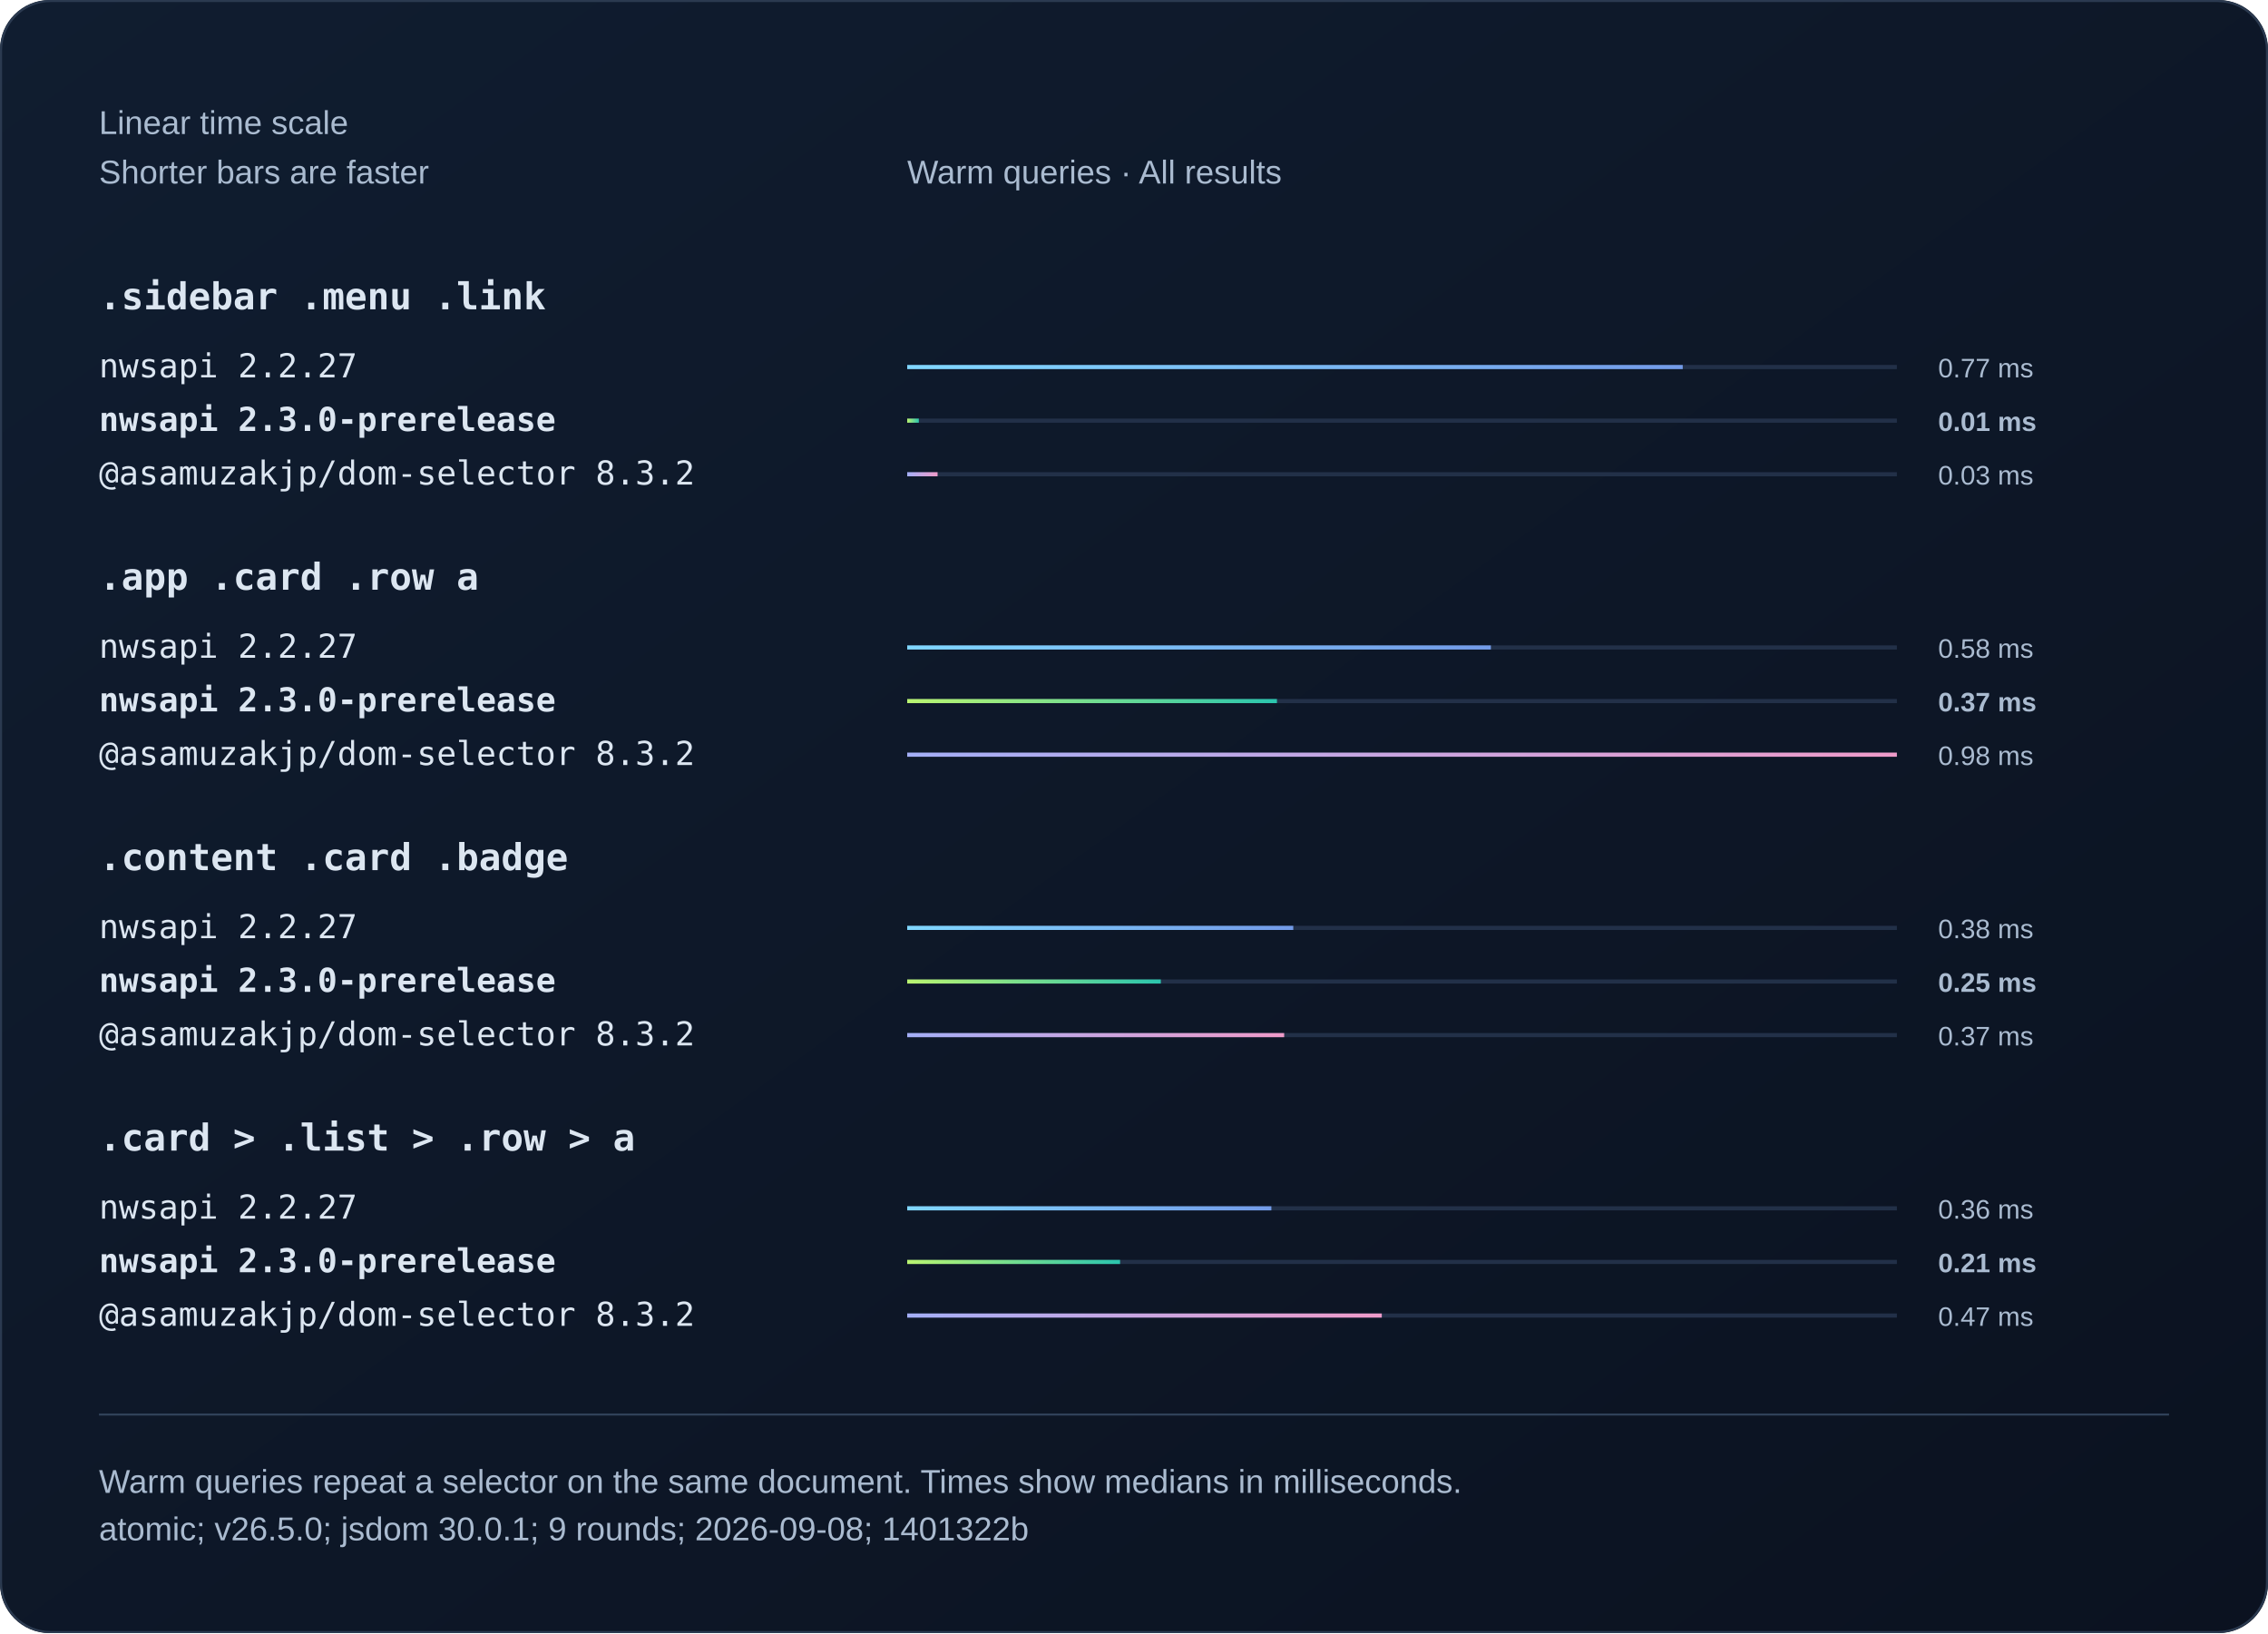
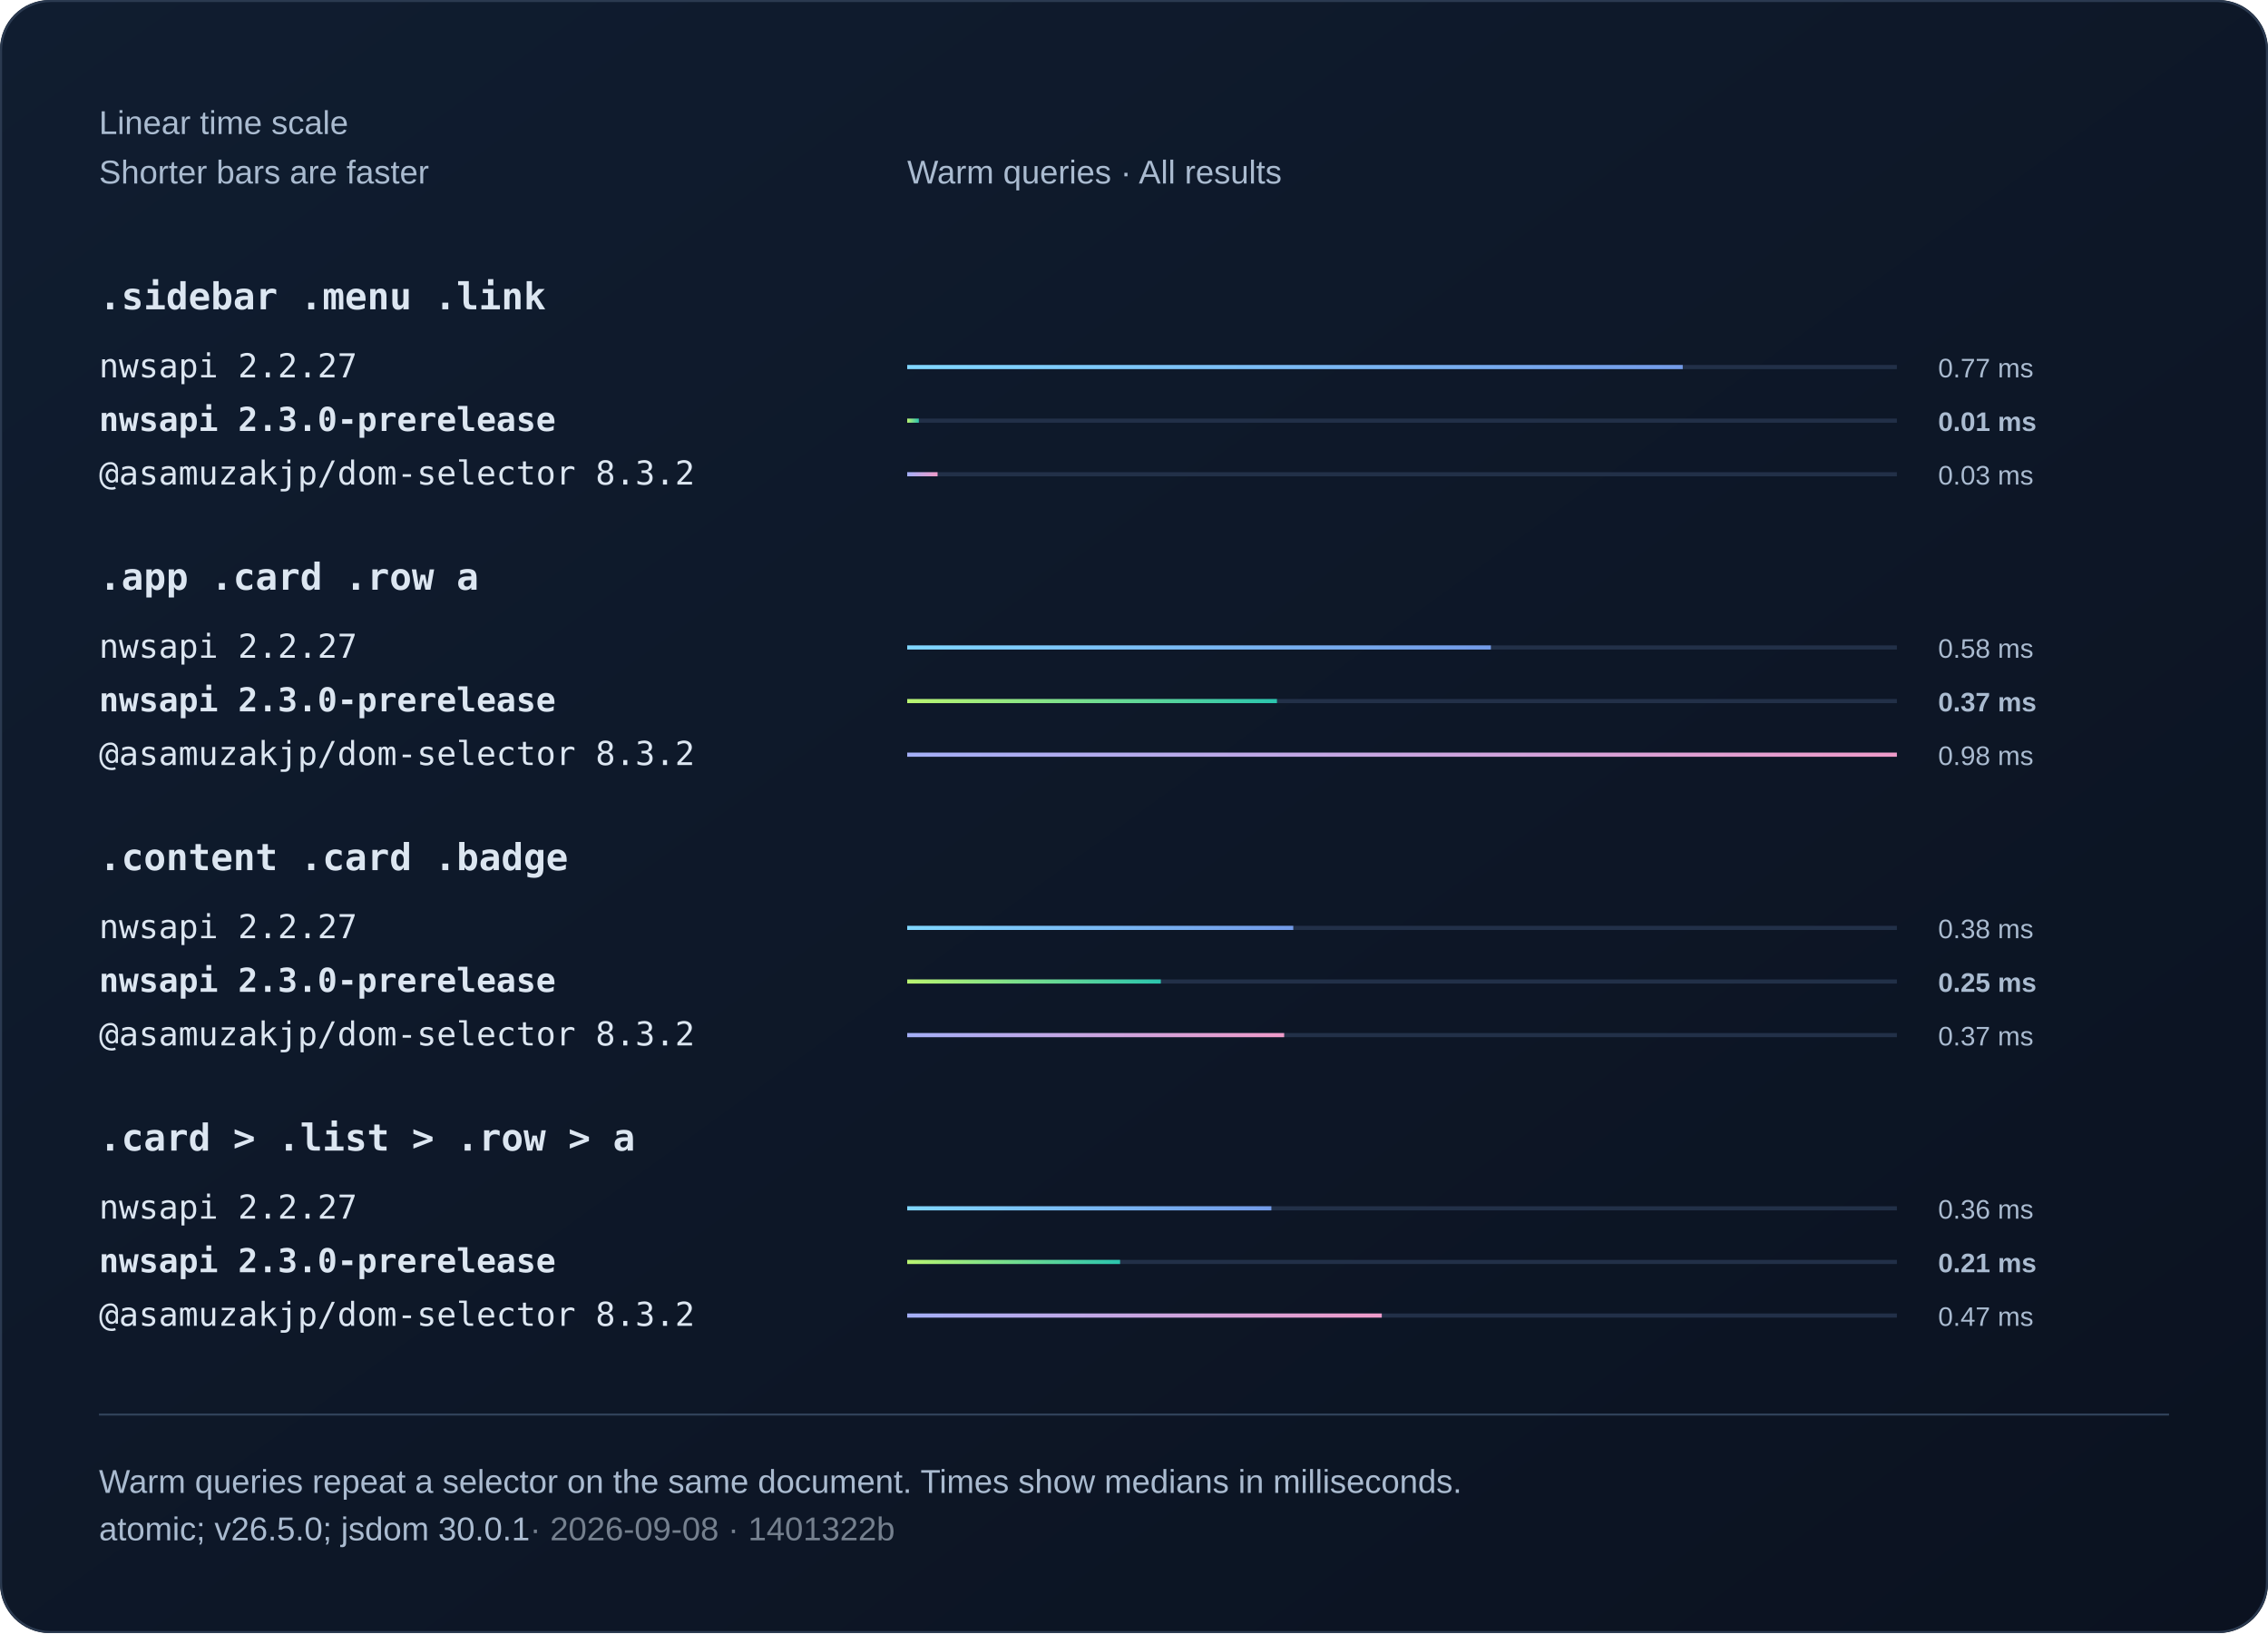
<svg xmlns="http://www.w3.org/2000/svg" width="1100" height="792" viewBox="0 0 1100 792" role="img">
  <defs>
    <linearGradient id="bg" x2="1" y2="1">
      <stop stop-color="#101d30" />
      <stop offset="1" stop-color="#0b1220" />
    </linearGradient>
    <linearGradient id="series0">
      <stop stop-color="#80d7ff" />
      <stop offset="1" stop-color="#739be8" />
    </linearGradient>
    <linearGradient id="series1">
      <stop stop-color="#baf471" />
      <stop offset="1" stop-color="#2bc5ae" />
    </linearGradient>
    <linearGradient id="series2">
      <stop stop-color="#a4aff7" />
      <stop offset="1" stop-color="#ef9bc9" />
    </linearGradient>
  </defs>
  <style>text{font-family:Arial,Helvetica,sans-serif;fill:#f0f5fa}
.muted{fill:#aabbd0;font:16px Arial,Helvetica,sans-serif}
.code{font:18px Consolas,Menlo,monospace;fill:#dce6f1}
.note .code{font:16px Consolas,Menlo,monospace}
.comparison{font-size:14px;font-variant-numeric:tabular-nums}
.tick{fill:#aabbd0;font-size:12px}
.time{fill:#aabbd0;font-size:13px;font-variant-numeric:tabular-nums}
.engine{font-size:16px}.selector{font-weight:600}.bar{transform-box:fill-box;transform-origin:left center;animation:fill 800ms ease-out 1 both}@keyframes fill{from{transform:scaleX(0)}to{transform:scaleX(1)}}@media(prefers-reduced-motion:reduce){.bar{animation:none}}</style>
  <rect width="1100" height="792" rx="24" fill="url(#bg)" />
  <rect x=".5" y=".5" width="1099" height="791" rx="24" fill="none" stroke="#2b3a50" />
  <text x="48" y="65" class="muted">Linear time scale</text>
  <text x="48" y="89" class="muted">Shorter bars are faster</text>
  <text x="440" y="89" class="muted">Warm queries · All results</text>
  <text x="48" y="150" class="code selector">.sidebar .menu .link</text>
  <g>
    <text x="48" y="183" class="code engine">nwsapi 2.2.27</text>
    <path d="M440 178h480" stroke="#223048" stroke-width="2" />
    <rect class="bar" x="440" y="177" width="376.14" height="2" fill="url(#series0)" />
    <text x="940" y="183" class="time">0.77 ms</text>
  </g>
  <g>
    <text x="48" y="209" class="code engine" style="font-weight:700">nwsapi 2.3.0-prerelease</text>
    <path d="M440 204h480" stroke="#223048" stroke-width="2" />
    <rect class="bar" x="440" y="203" width="5.64" height="2" fill="url(#series1)" />
    <text x="940" y="209" class="time" style="font-weight:700">0.01 ms</text>
  </g>
  <g>
    <text x="48" y="235" class="code engine">@asamuzakjp/dom-selector 8.3.2</text>
    <path d="M440 230h480" stroke="#223048" stroke-width="2" />
    <rect class="bar" x="440" y="229" width="14.73" height="2" fill="url(#series2)" />
    <text x="940" y="235" class="time">0.03 ms</text>
  </g>
  <text x="48" y="286" class="code selector">.app .card .row a</text>
  <g>
    <text x="48" y="319" class="code engine">nwsapi 2.2.27</text>
    <path d="M440 314h480" stroke="#223048" stroke-width="2" />
    <rect class="bar" x="440" y="313" width="283.09" height="2" fill="url(#series0)" />
    <text x="940" y="319" class="time">0.58 ms</text>
  </g>
  <g>
    <text x="48" y="345" class="code engine" style="font-weight:700">nwsapi 2.3.0-prerelease</text>
    <path d="M440 340h480" stroke="#223048" stroke-width="2" />
    <rect class="bar" x="440" y="339" width="179.33" height="2" fill="url(#series1)" />
    <text x="940" y="345" class="time" style="font-weight:700">0.37 ms</text>
  </g>
  <g>
    <text x="48" y="371" class="code engine">@asamuzakjp/dom-selector 8.3.2</text>
    <path d="M440 366h480" stroke="#223048" stroke-width="2" />
    <rect class="bar" x="440" y="365" width="480" height="2" fill="url(#series2)" />
    <text x="940" y="371" class="time">0.98 ms</text>
  </g>
  <text x="48" y="422" class="code selector">.content .card .badge</text>
  <g>
    <text x="48" y="455" class="code engine">nwsapi 2.2.27</text>
    <path d="M440 450h480" stroke="#223048" stroke-width="2" />
    <rect class="bar" x="440" y="449" width="187.25" height="2" fill="url(#series0)" />
    <text x="940" y="455" class="time">0.38 ms</text>
  </g>
  <g>
    <text x="48" y="481" class="code engine" style="font-weight:700">nwsapi 2.3.0-prerelease</text>
    <path d="M440 476h480" stroke="#223048" stroke-width="2" />
    <rect class="bar" x="440" y="475" width="123.01" height="2" fill="url(#series1)" />
    <text x="940" y="481" class="time" style="font-weight:700">0.25 ms</text>
  </g>
  <g>
    <text x="48" y="507" class="code engine">@asamuzakjp/dom-selector 8.3.2</text>
    <path d="M440 502h480" stroke="#223048" stroke-width="2" />
    <rect class="bar" x="440" y="501" width="182.84" height="2" fill="url(#series2)" />
    <text x="940" y="507" class="time">0.37 ms</text>
  </g>
  <text x="48" y="558" class="code selector">.card &gt; .list &gt; .row &gt; a</text>
  <g>
    <text x="48" y="591" class="code engine">nwsapi 2.2.27</text>
    <path d="M440 586h480" stroke="#223048" stroke-width="2" />
    <rect class="bar" x="440" y="585" width="176.63" height="2" fill="url(#series0)" />
    <text x="940" y="591" class="time">0.36 ms</text>
  </g>
  <g>
    <text x="48" y="617" class="code engine" style="font-weight:700">nwsapi 2.3.0-prerelease</text>
    <path d="M440 612h480" stroke="#223048" stroke-width="2" />
    <rect class="bar" x="440" y="611" width="103.25" height="2" fill="url(#series1)" />
    <text x="940" y="617" class="time" style="font-weight:700">0.21 ms</text>
  </g>
  <g>
    <text x="48" y="643" class="code engine">@asamuzakjp/dom-selector 8.3.2</text>
    <path d="M440 638h480" stroke="#223048" stroke-width="2" />
    <rect class="bar" x="440" y="637" width="230.18" height="2" fill="url(#series2)" />
    <text x="940" y="643" class="time">0.47 ms</text>
  </g>
  <path d="M48 686h1004" stroke="#304159" />
  <text x="48" y="724" class="muted">Warm queries repeat a selector on the same document. Times show medians in milliseconds.</text>
-   <text x="48" y="747" class="muted">atomic; v26.5.0; jsdom 30.0.1; 9 rounds; 2026-09-08; 1401322b</text>
+   <text x="48" y="747" class="muted">atomic; v26.5.0; jsdom 30.0.1<tspan fill="#75808e"> · 2026-09-08 · 1401322b</tspan>
+   </text>
</svg>
